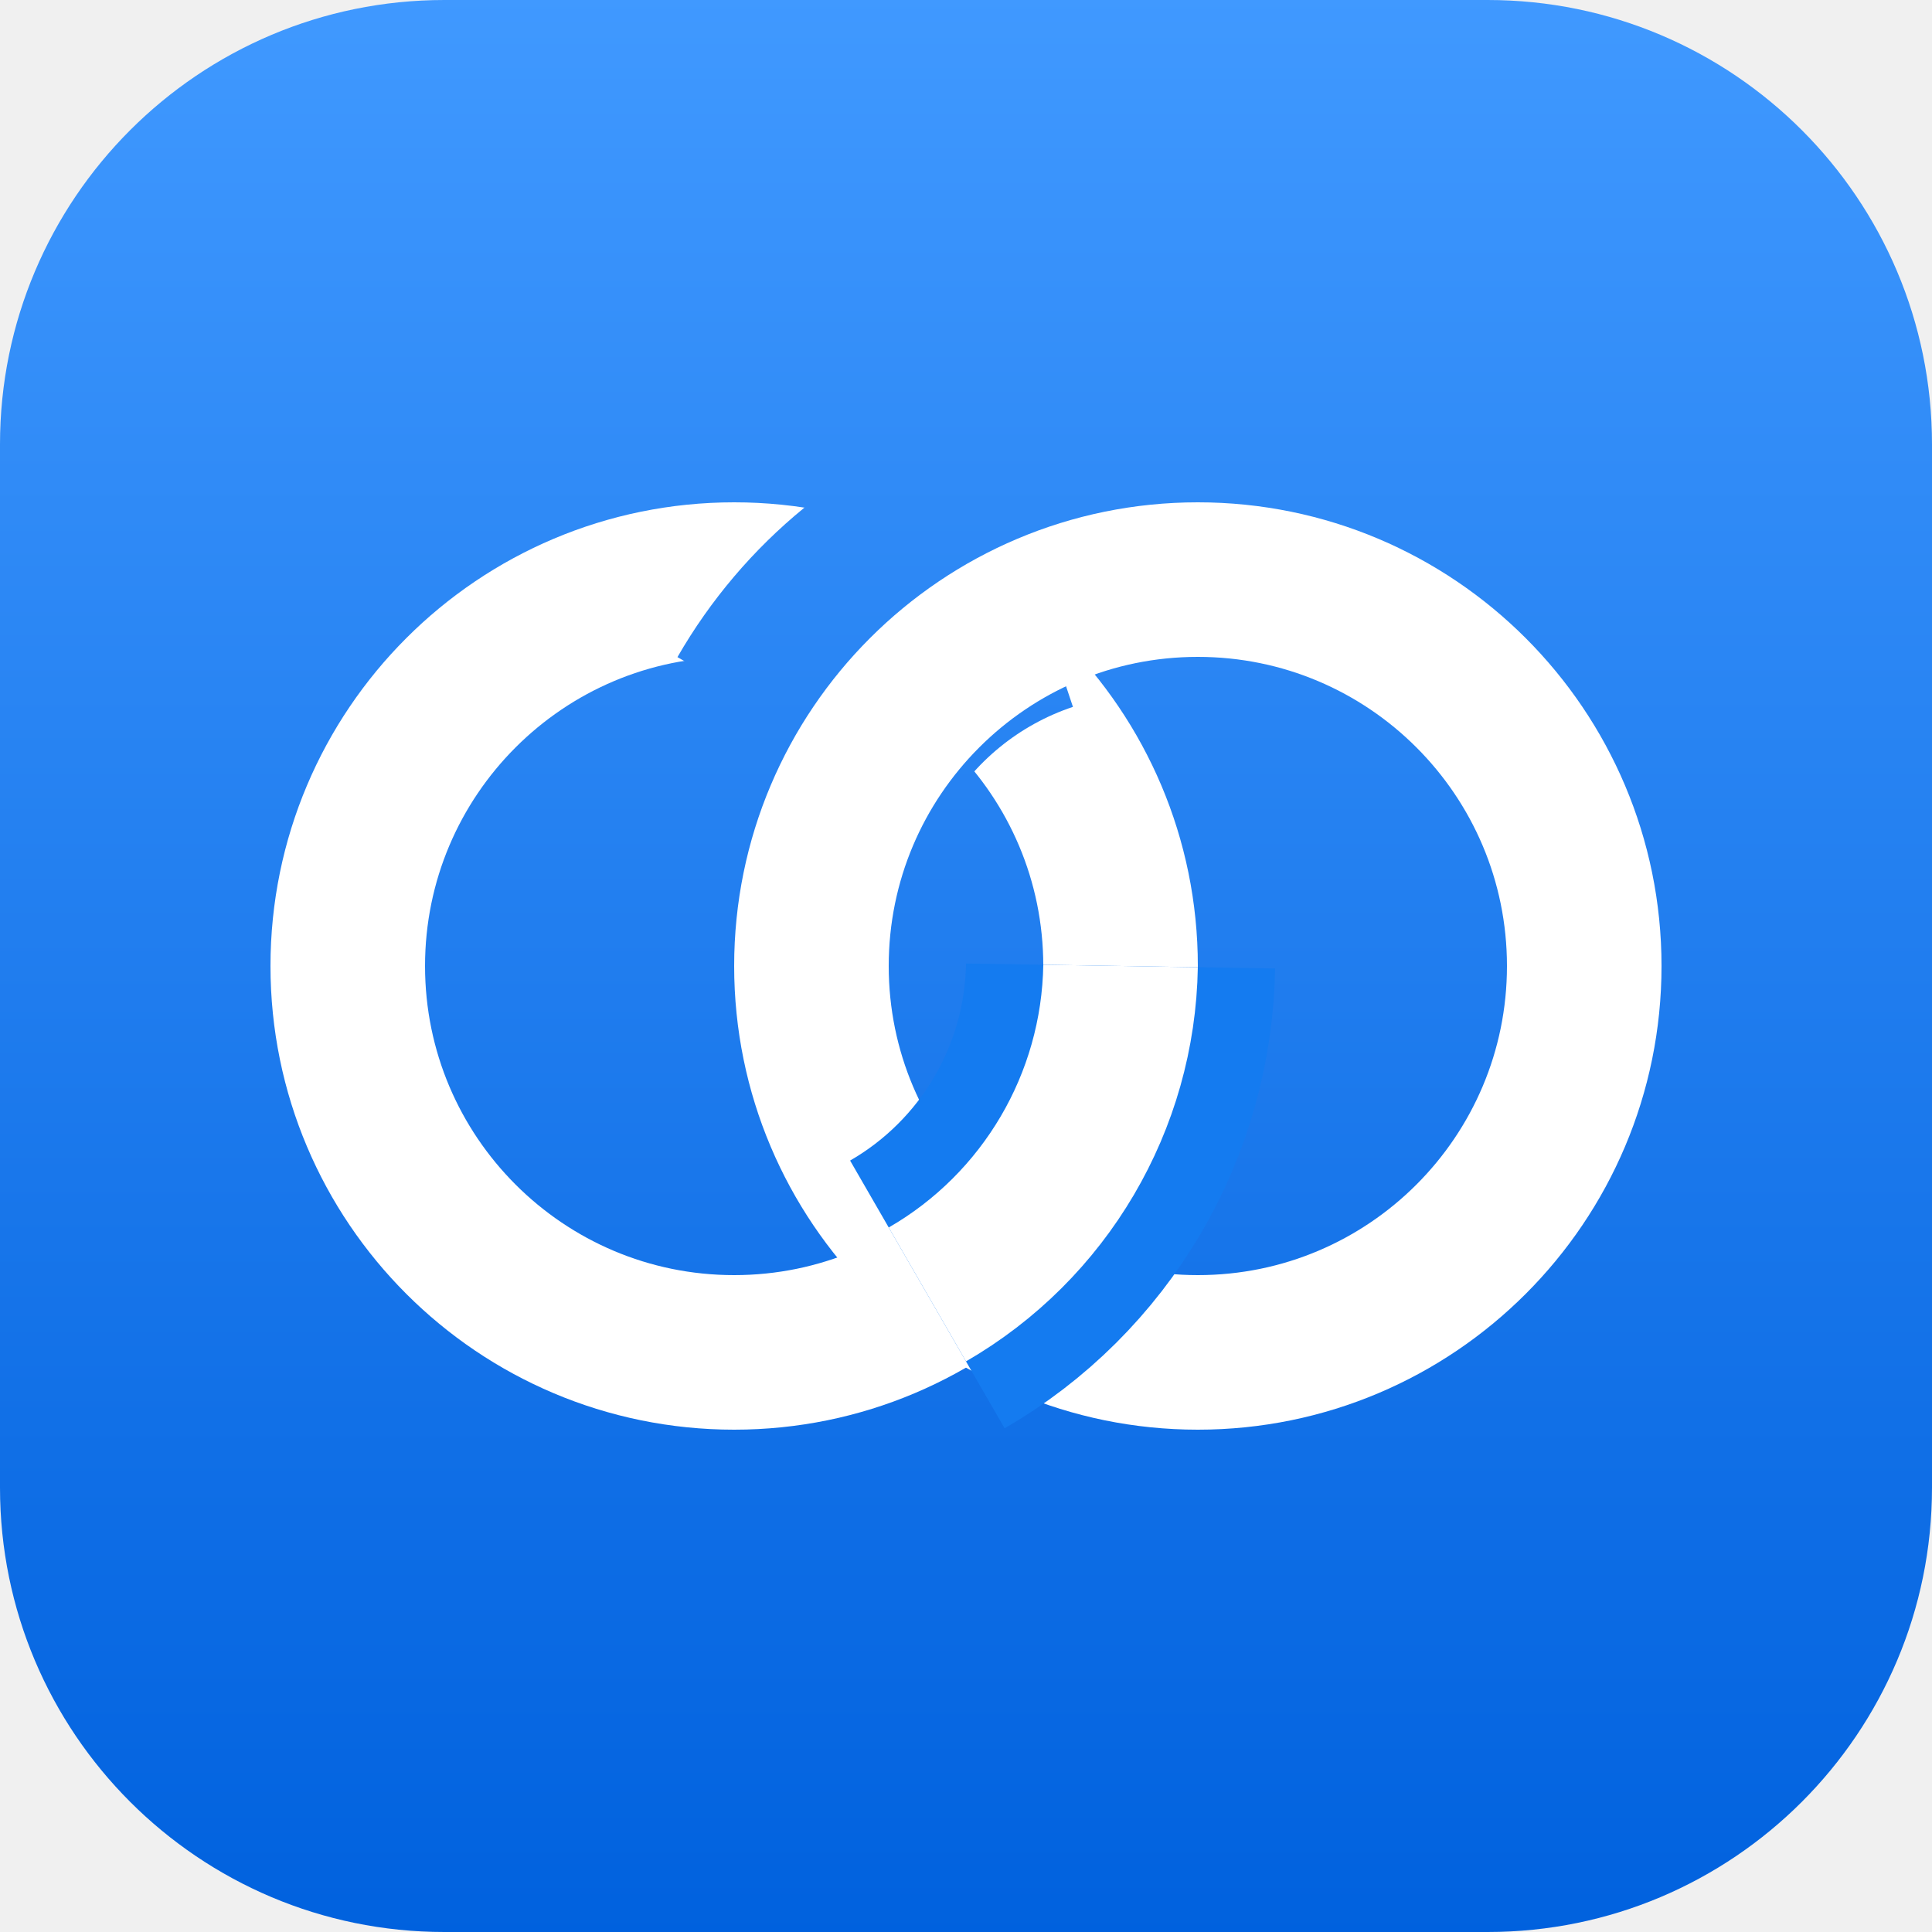
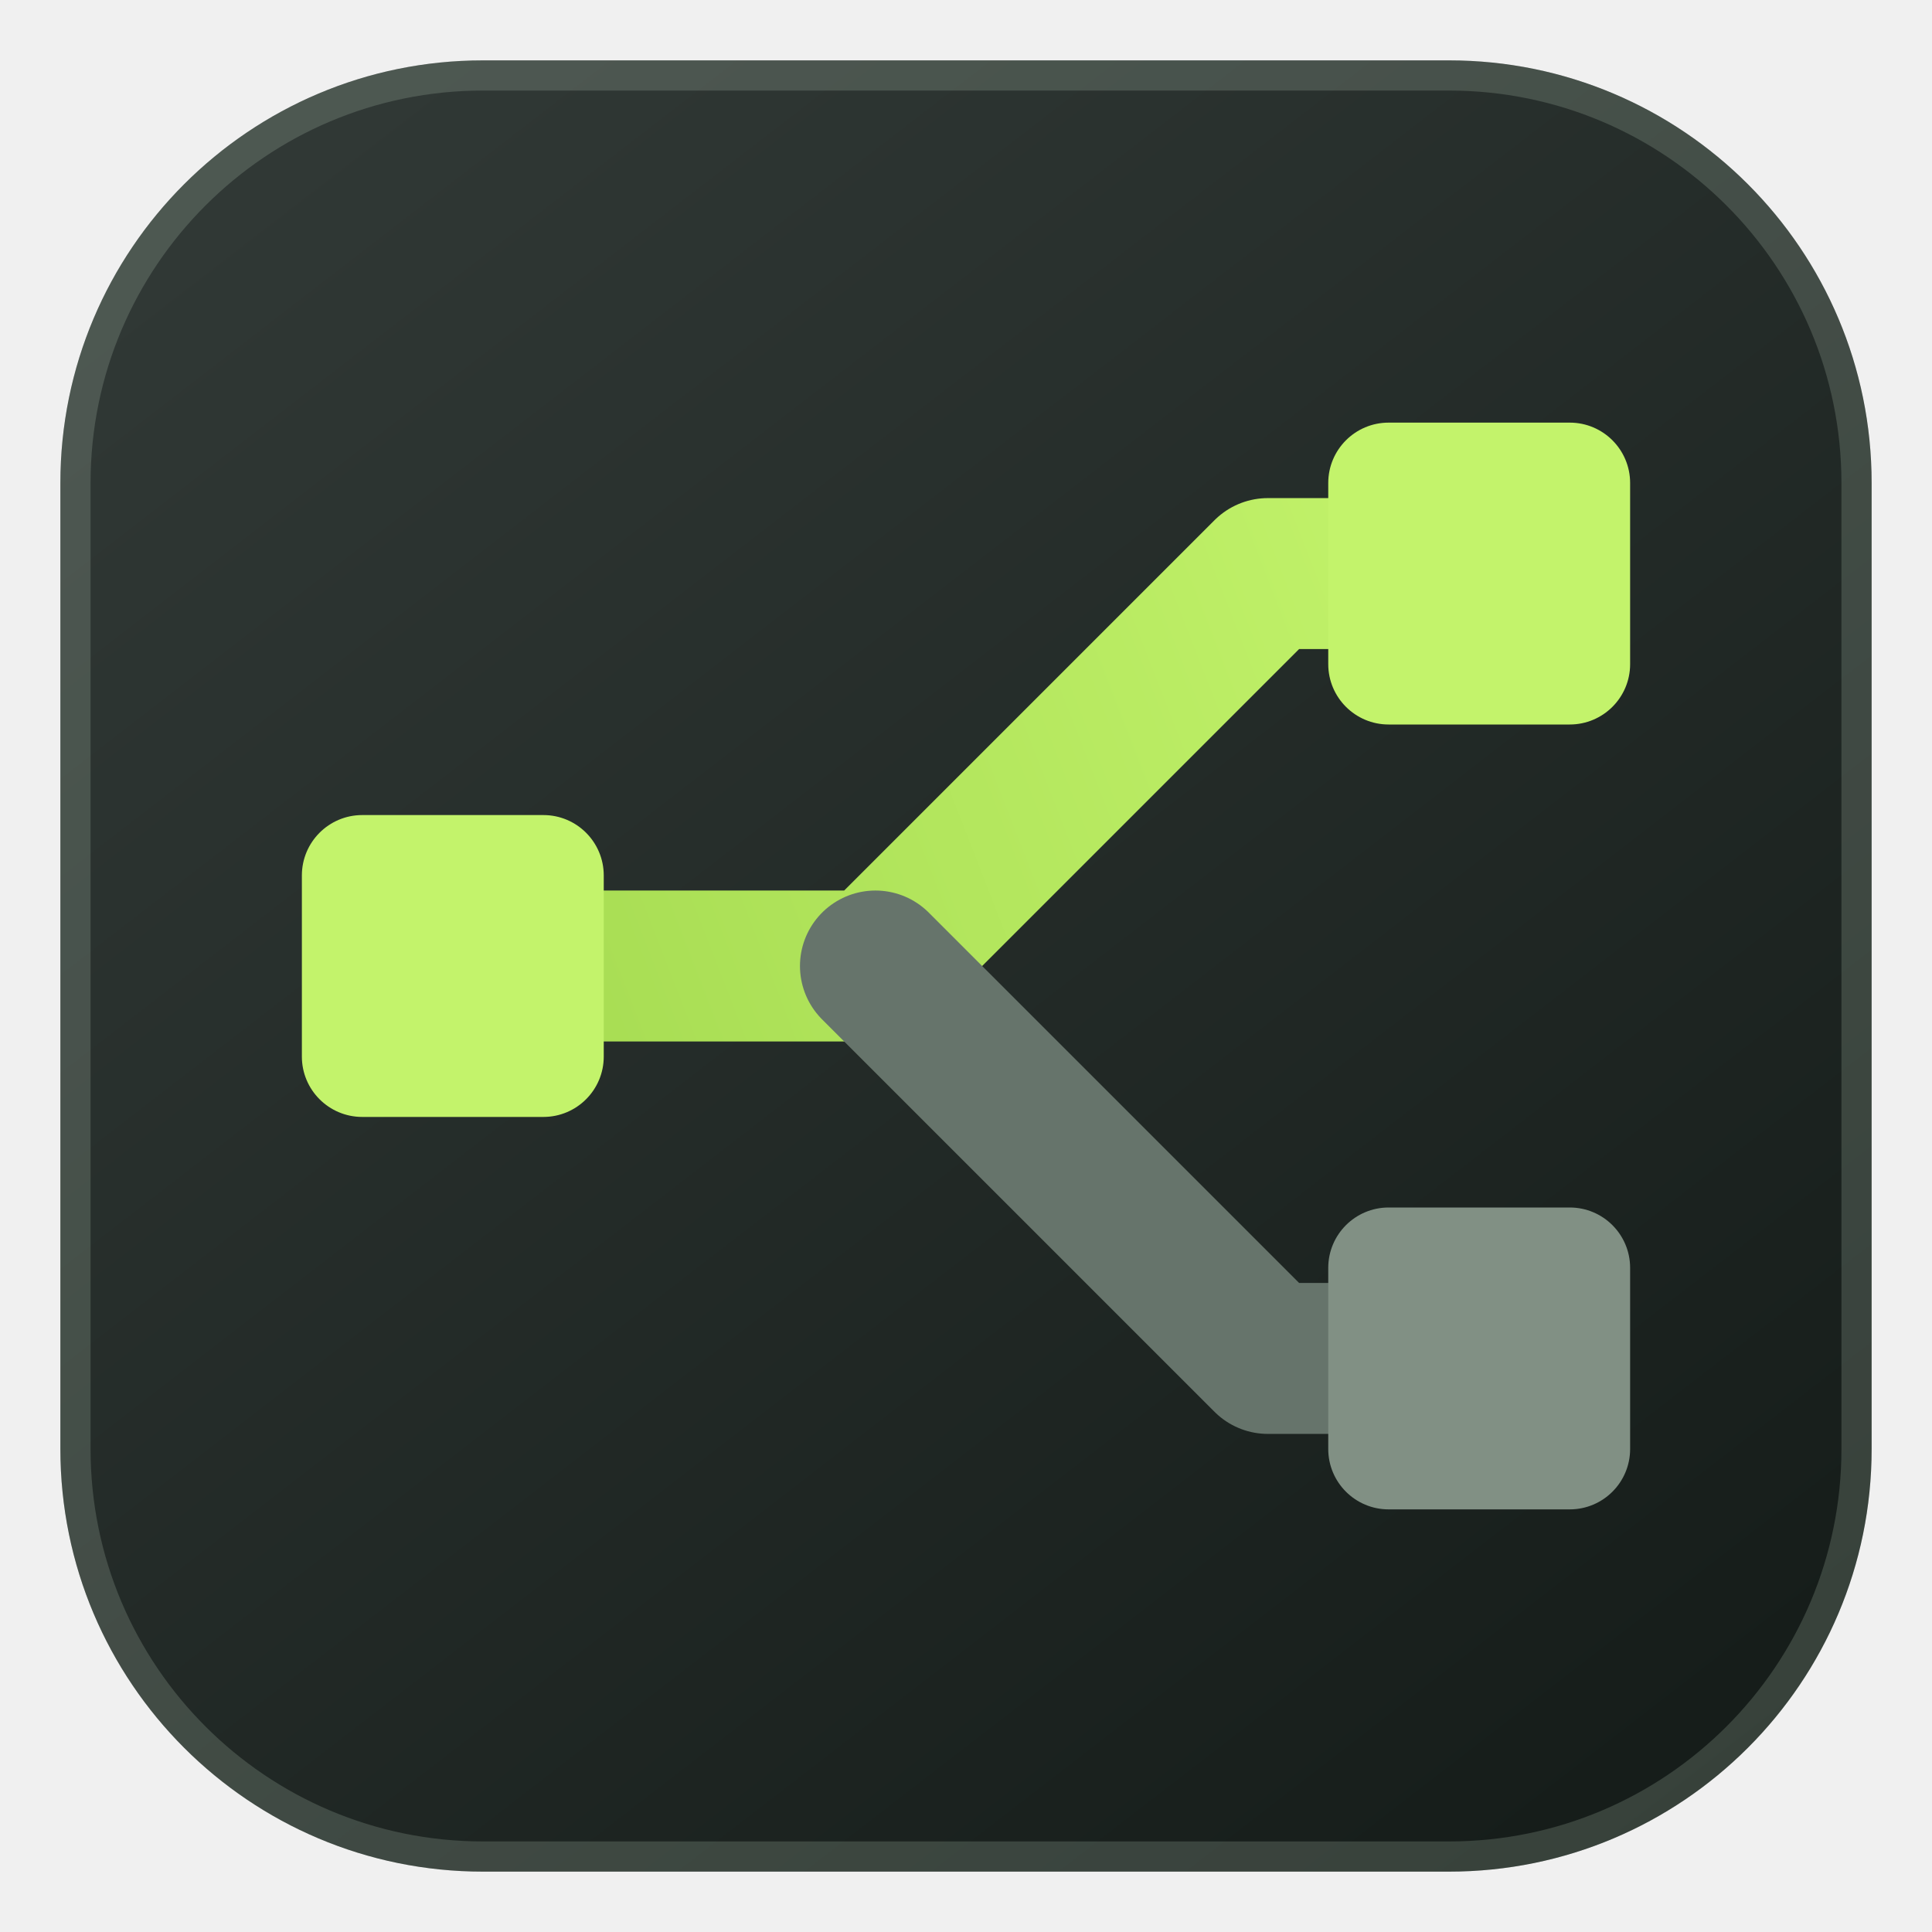
- <svg xmlns="http://www.w3.org/2000/svg" viewBox="0 0 100 100">
+ <svg xmlns="http://www.w3.org/2000/svg" width="256" height="256" viewBox="0 0 64 64" fill="none">
  <defs>
-     <linearGradient id="b" x2="0" y2="1">
-       <stop stop-color="#4099ff" />
-       <stop offset="1" stop-color="#0061de" />
+     <linearGradient id="surface" x1="10" y1="5" x2="54" y2="62" gradientUnits="userSpaceOnUse">
+       <stop stop-color="#303835" />
+       <stop offset="1" stop-color="#151C19" />
    </linearGradient>
-     <mask id="cut">
-       <rect width="100" height="100" fill="white" />
-       <path d="M53 29a20 20 0 0 0-11 9" fill="none" stroke="black" stroke-width="16" />
-     </mask>
+     <linearGradient id="route" x1="13" y1="32" x2="49" y2="18" gradientUnits="userSpaceOnUse">
+       <stop stop-color="#A4DA50" />
+       <stop offset="1" stop-color="#C3F36B" />
+     </linearGradient>
  </defs>
-   <rect width="100" height="100" rx="23" fill="url(#b)" />
-   <g fill="none" stroke="#fff" stroke-width="8">
-     <circle cx="38" cy="50" r="20" mask="url(#cut)" />
-     <circle cx="62" cy="50" r="20" />
-     <path d="M48 67a20 20 0 0 0 10-17" stroke="#147bf0" stroke-width="16" />
-     <path d="M48 67a20 20 0 0 0 10-17" />
-   </g>
+   <rect x="2" y="2" width="60" height="60" rx="14" fill="url(#surface)" />
+   <rect x="2.5" y="2.5" width="59" height="59" rx="13.5" stroke="#D6ECD5" stroke-opacity=".18" />
+   <path d="M15 32H29L42 19H48" stroke="url(#route)" stroke-width="5" stroke-linecap="round" stroke-linejoin="round" />
+   <path d="M29 32L42 45H48" stroke="#66746B" stroke-width="5" stroke-linecap="round" stroke-linejoin="round" />
+   <rect x="10" y="27" width="10" height="10" rx="2" fill="#C3F36B" />
+   <rect x="44" y="14" width="10" height="10" rx="2" fill="#C3F36B" />
+   <rect x="44" y="40" width="10" height="10" rx="2" fill="#819084" />
</svg>
